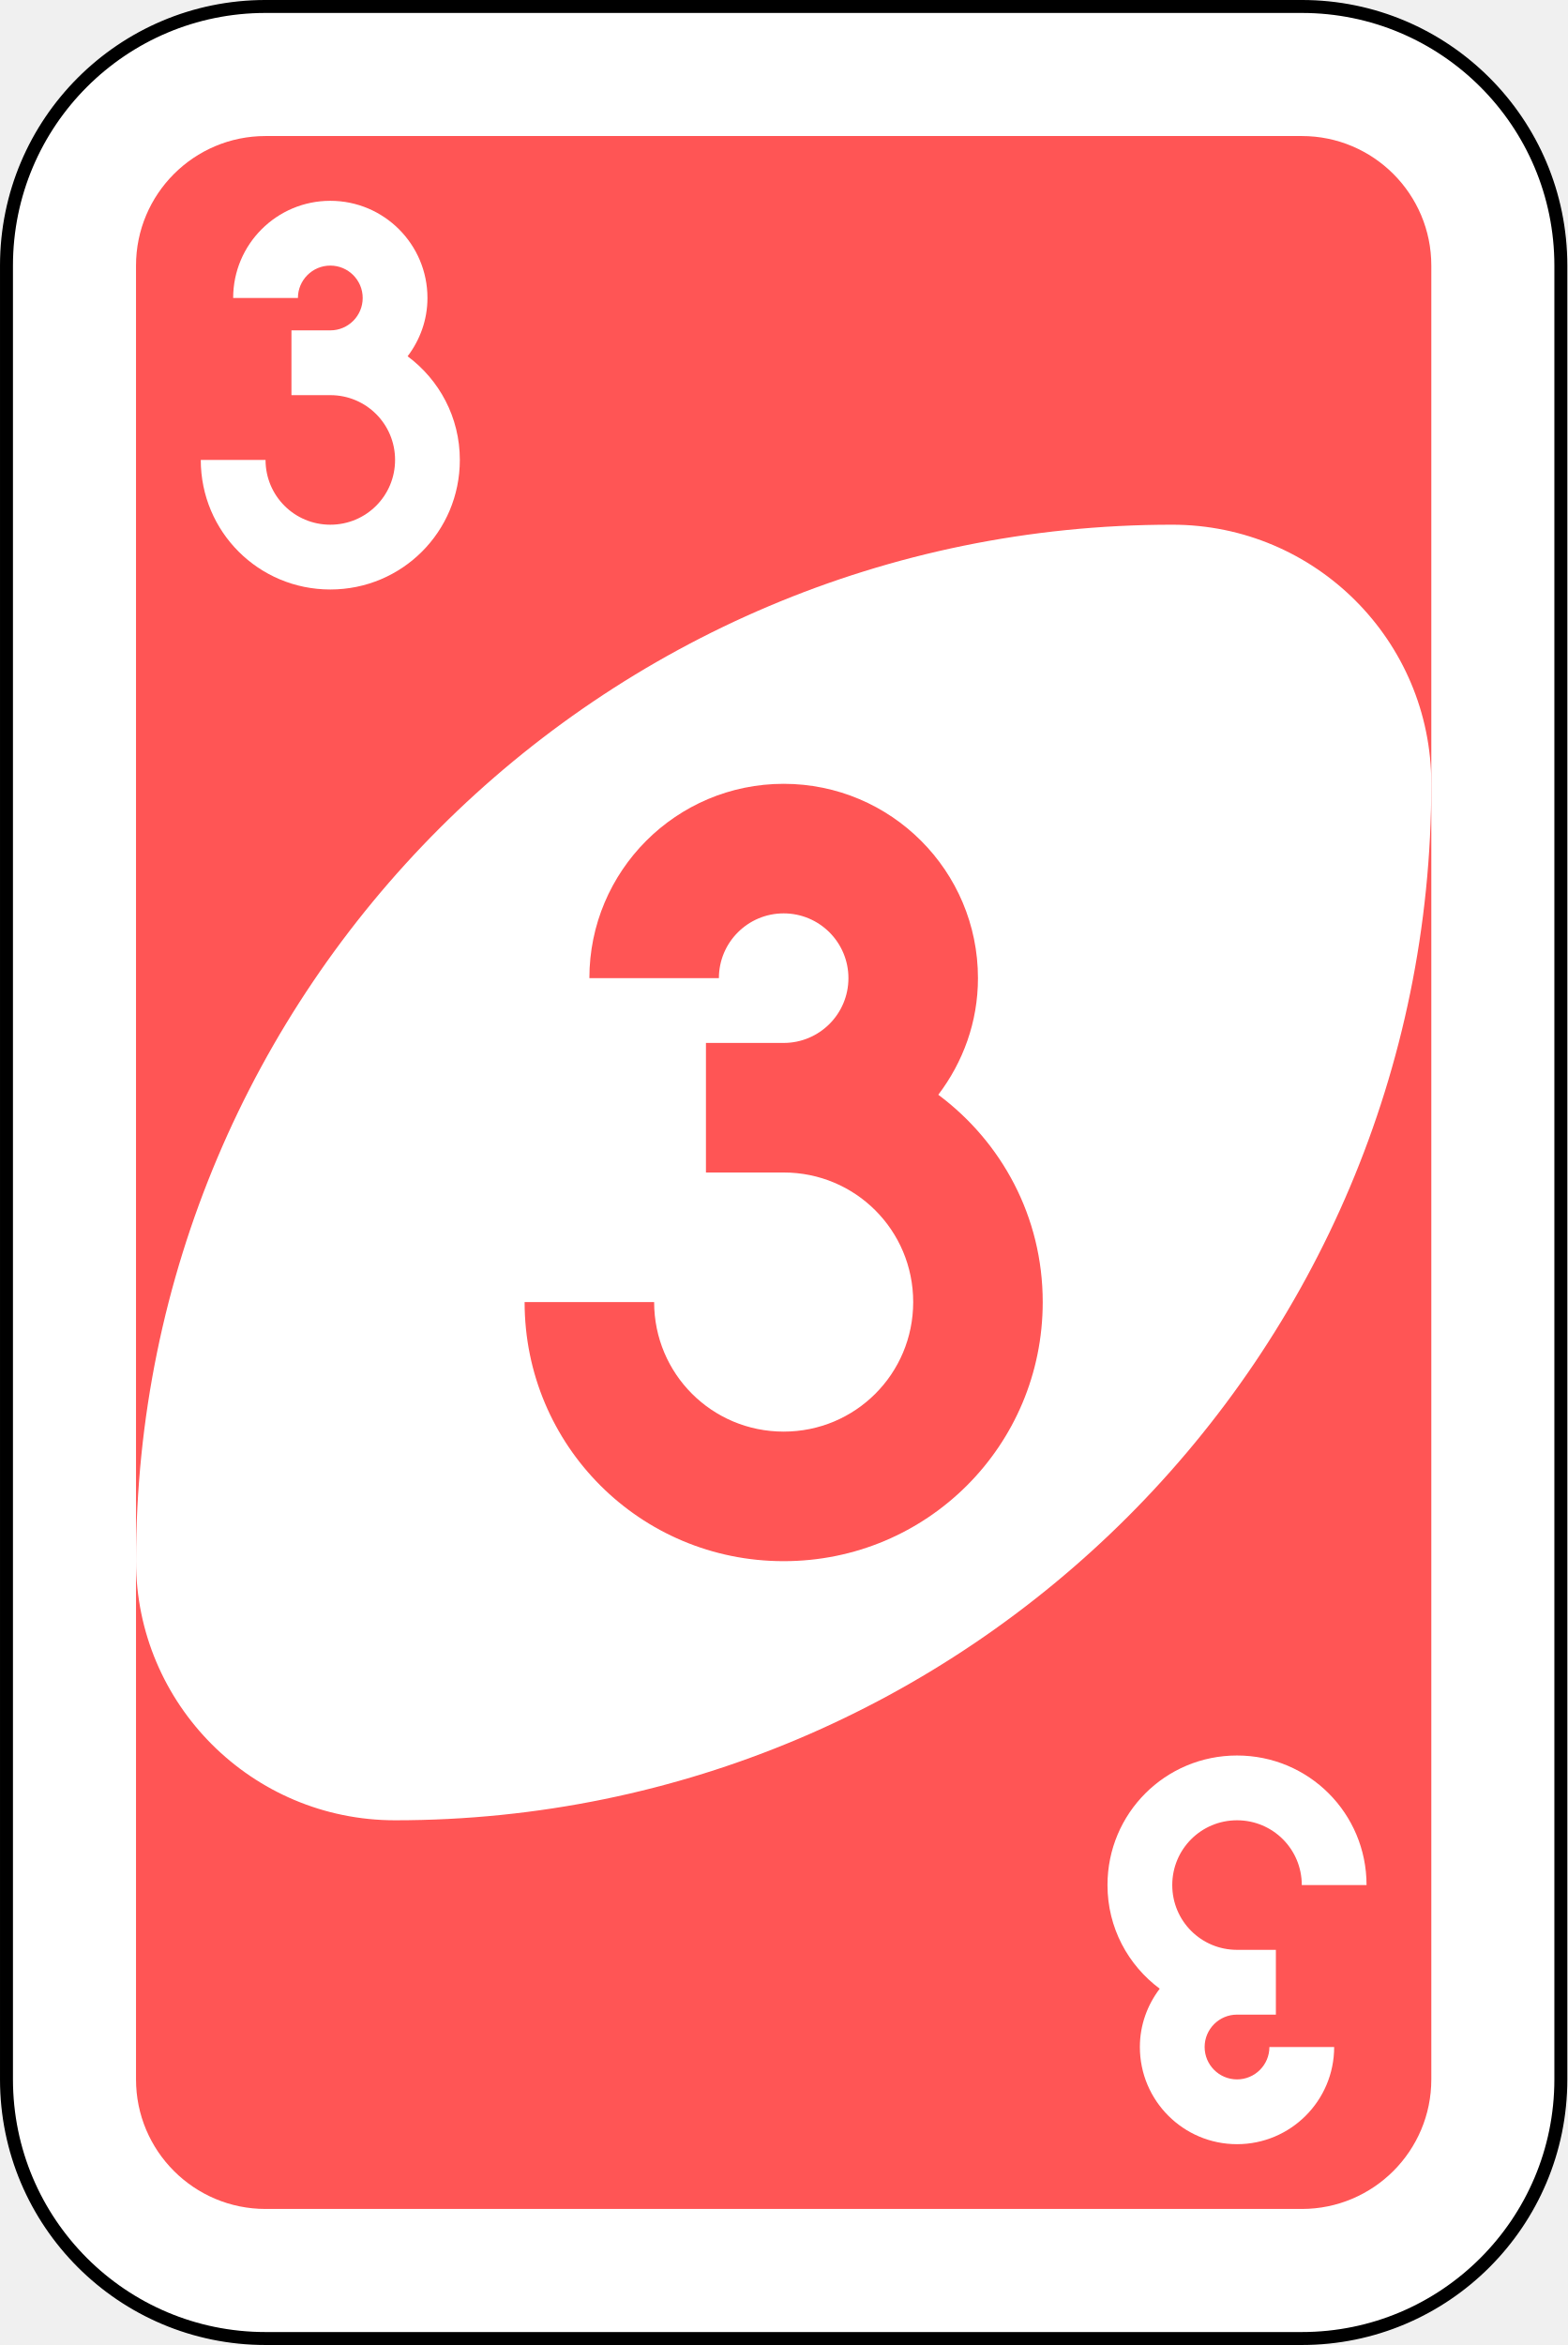
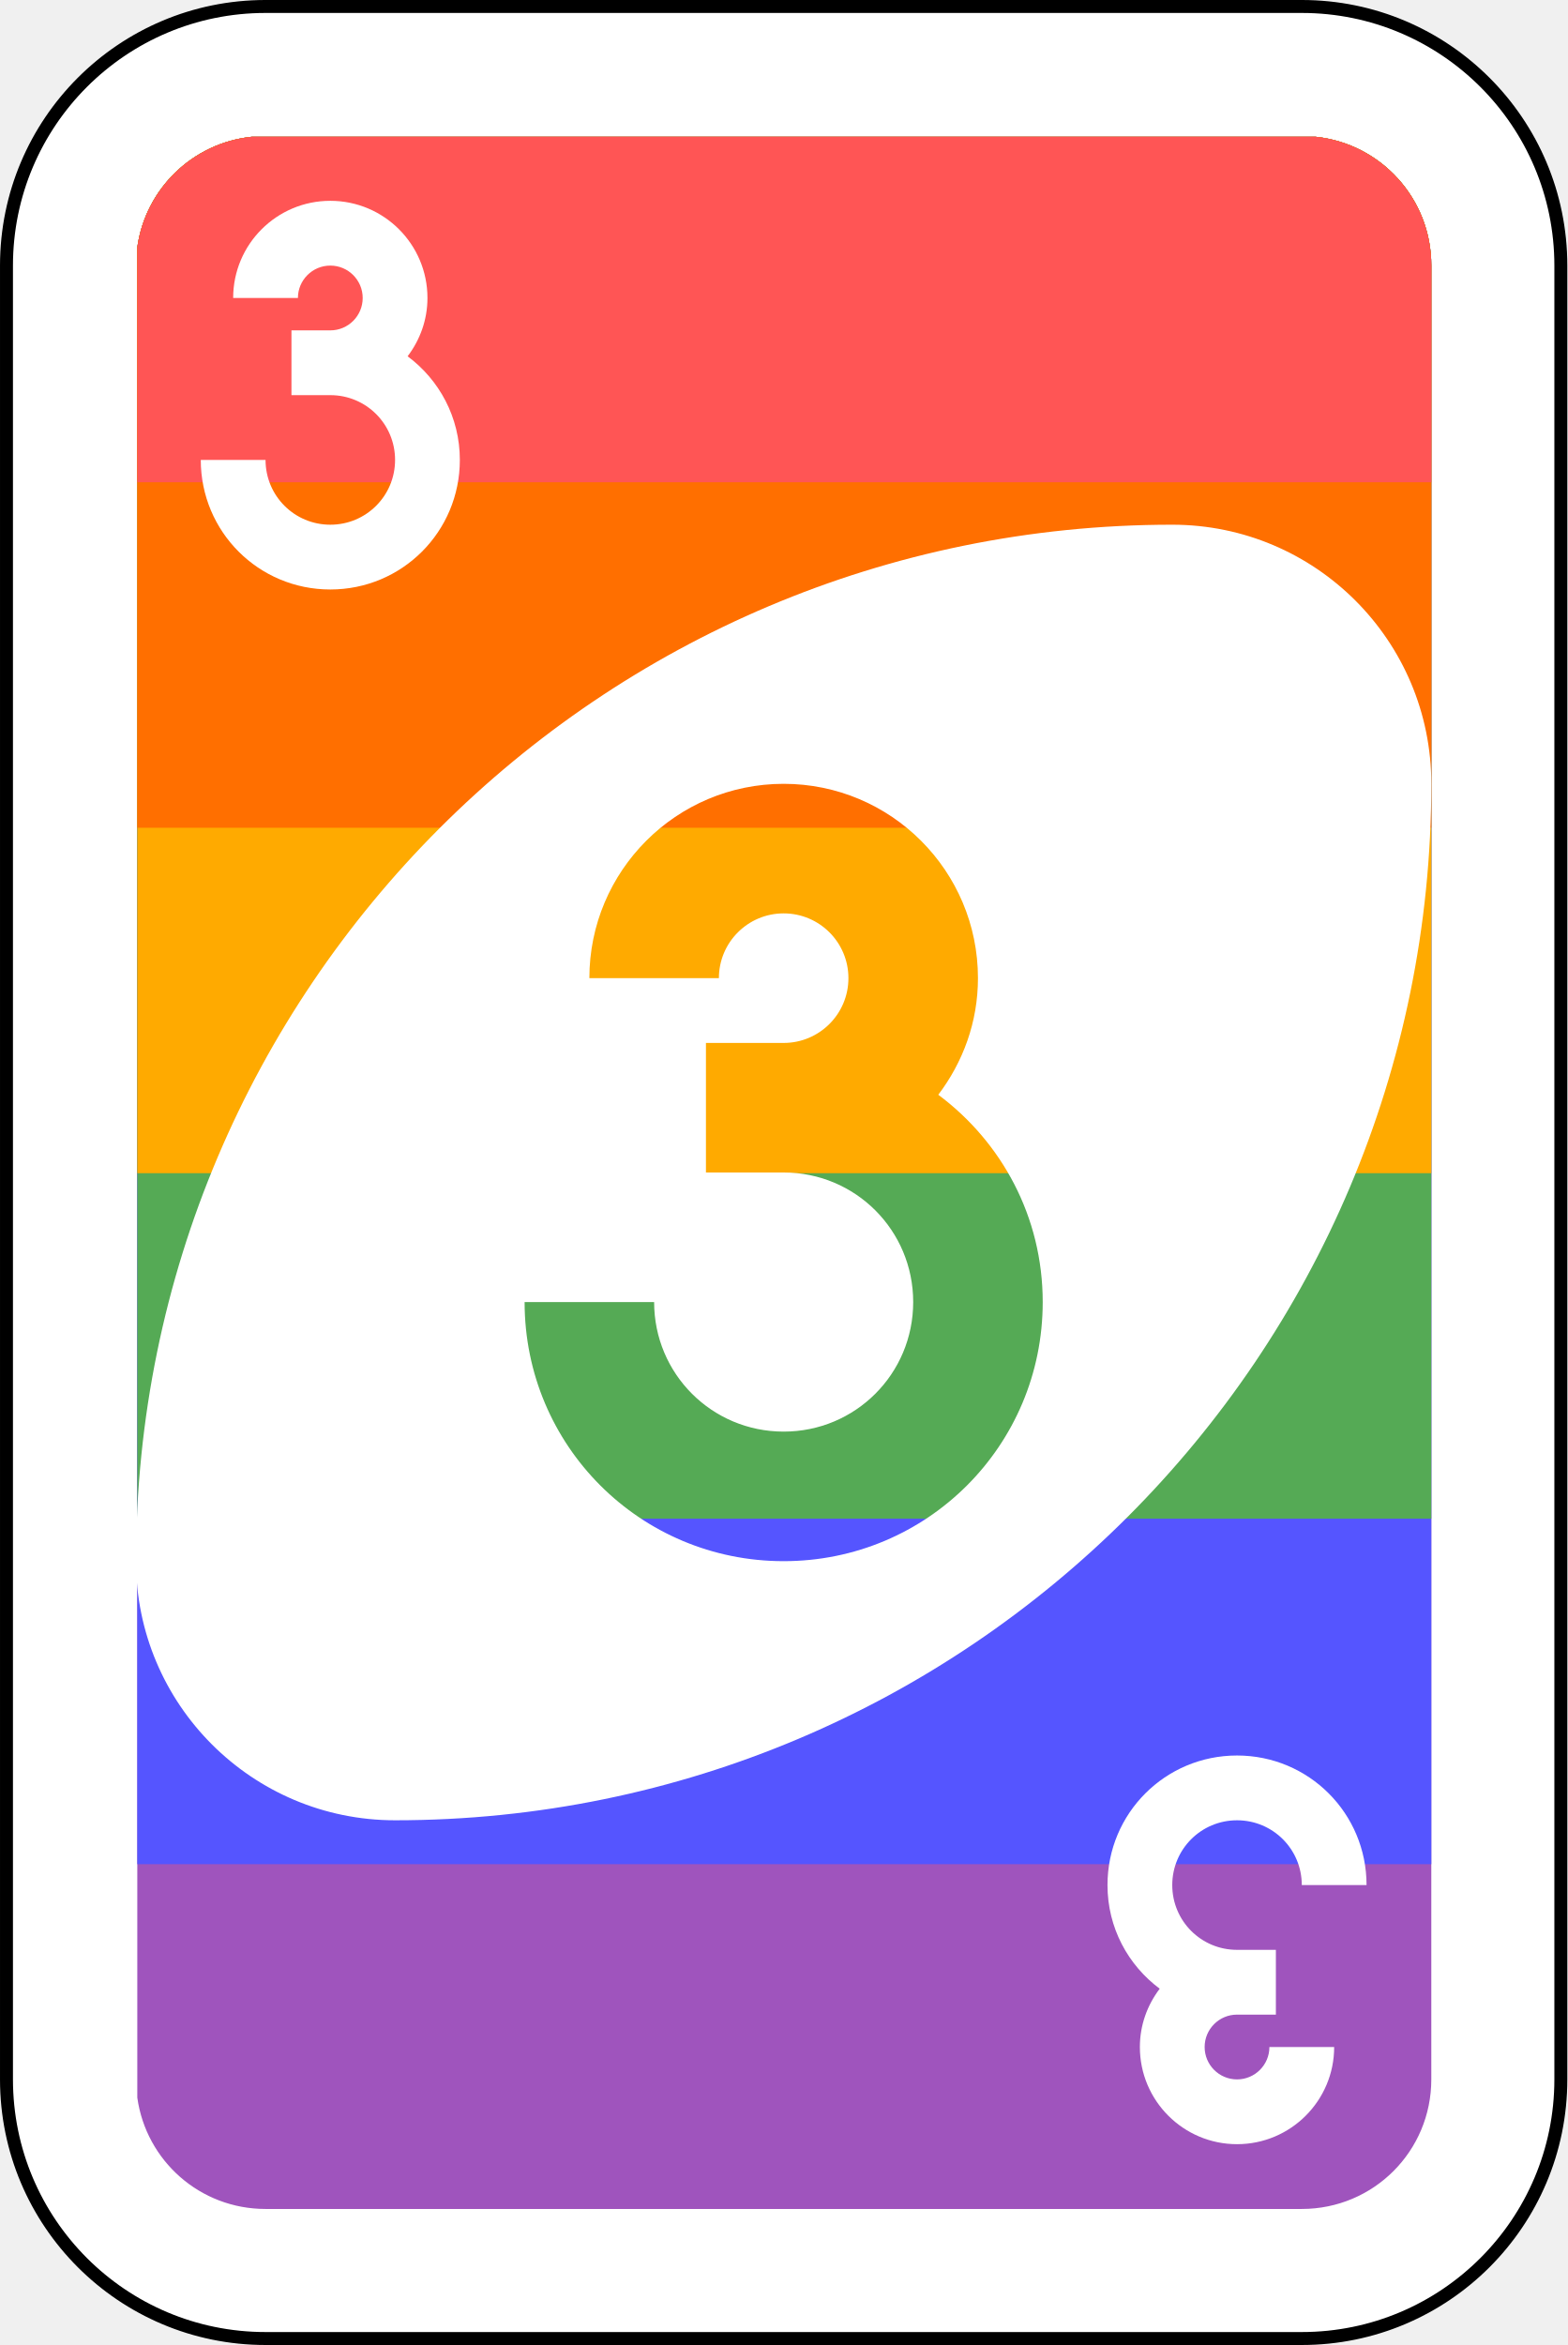
<svg xmlns="http://www.w3.org/2000/svg" width="68.298mm" height="102.164mm" viewBox="0 0 242 362" id="svg6717" version="1.1">
  <defs id="defs6719" />
  <g id="layer1" transform="translate(-236.1428,-337.0765)">
-     <g id="g6579" transform="matrix(4,0,0,4,-482.8572,-991.3724)">
-       <rect style="fill:#ffffff;fill-opacity:1;fill-rule:evenodd;stroke:#000000;stroke-width:0.5;stroke-miterlimit:4;stroke-dasharray:none" id="rect2987-8-5" y="332.362" x="180" ry="10" rx="10" height="90" width="60" />
-       <rect style="fill:#ff5555;fill-opacity:1;fill-rule:evenodd;stroke:none" id="rect3757-26-33" y="337.362" x="185" ry="5" rx="5" height="80" width="50" />
-       <path style="fill:#ffffff;fill-opacity:1;fill-rule:evenodd;stroke:none" id="path3773-0-4-8-4-60-3" d="m 225,352.362 c -22.091,0 -40,17.909 -40,40 0,5.523 4.477,10 10,10 22.091,0 40,-17.909 40,-40 0,-5.523 -4.477,-10 -10,-10 z" />
-       <path style="fill:#ff5555;fill-opacity:1;stroke:none" id="rect3163-52-9-8-1-1-2-7-3-6-4-6-1-8-7-0-1" d="m 210,362.362 c -4.142,0 -7.5,3.358 -7.5,7.5 l 5,0 c 0,-1.381 1.119,-2.5 2.5,-2.5 1.381,0 2.5,1.119 2.5,2.5 0,1.381 -1.119,2.5 -2.5,2.5 l -3,0 0,5 3,0 c 2.77,0 5,2.23 5,5 0,2.77 -2.23,5 -5,5 -2.77,0 -5,-2.23 -5,-5 l -5,0 c 0,5.54 4.46,10 10,10 5.54,0 10,-4.46 10,-10 0,-3.294 -1.588,-6.18 -4.031,-8 0.952,-1.257 1.531,-2.801 1.531,-4.5 0,-4.142 -3.358,-7.5 -7.5,-7.5 z" />
-       <path style="fill:#ffffff;fill-opacity:1;stroke:none" id="rect3163-52-9-8-1-1-2-7-3-6-4-6-1-8-7-0-6-2" d="m 192.5,339.862 c -2.071,0 -3.75,1.679 -3.75,3.75 l 2.5,0 c 0,-0.69 0.56,-1.25 1.25,-1.25 0.69,0 1.25,0.56 1.25,1.25 0,0.69 -0.56,1.25 -1.25,1.25 l -1.5,0 0,2.5 1.5,0 c 1.385,0 2.5,1.115 2.5,2.5 0,1.385 -1.115,2.5 -2.5,2.5 -1.385,0 -2.5,-1.115 -2.5,-2.5 l -2.5,0 c 0,2.77 2.23,5 5,5 2.77,0 5,-2.23 5,-5 0,-1.647 -0.794,-3.09 -2.016,-4 0.476,-0.629 0.766,-1.401 0.766,-2.25 0,-2.071 -1.679,-3.75 -3.75,-3.75 z" />
-       <path style="fill:#ffffff;fill-opacity:1;stroke:none" id="rect3163-52-9-8-1-1-2-7-3-6-4-6-1-8-7-0-6-2-6" d="m 227.5,414.862 c 2.071,0 3.75,-1.679 3.75,-3.75 l -2.5,0 c 0,0.69 -0.56,1.25 -1.25,1.25 -0.69,0 -1.25,-0.56 -1.25,-1.25 0,-0.69 0.56,-1.25 1.25,-1.25 l 1.5,0 0,-2.5 -1.5,0 c -1.385,0 -2.5,-1.115 -2.5,-2.5 0,-1.385 1.115,-2.5 2.5,-2.5 1.385,0 2.5,1.115 2.5,2.5 l 2.5,0 c 0,-2.77 -2.23,-5 -5,-5 -2.77,0 -5,2.23 -5,5 0,1.647 0.794,3.09 2.016,4 -0.476,0.629 -0.766,1.401 -0.766,2.25 0,2.071 1.679,3.75 3.75,3.75 z" />
+     <g id="layer1-2" transform="translate(2.4755859e-6,1.3466797e-5)">
+       <rect style="fill:#ffffff;fill-opacity:1;fill-rule:evenodd;stroke:#000000;stroke-width:2;stroke-miterlimit:4;stroke-dasharray:none" id="rect2987-1" y="338.076" x="237.143" ry="40" rx="40" height="360" width="240" />
+       <g id="g920" transform="matrix(0.2573999,0,0,0.666666,257.3402,358.1861)">
+         <path id="rect894" style="fill:#9f54bd;fill-opacity:1;stroke-width:0.442" d="m 41.484,22.518 c -9.764,1.015 -17.527,8.563 -18.873,18.223 V 345.395 c 1.448,10.39 10.319,18.338 21.121,18.338 H 214.4 c 11.819,0 21.332,-9.513 21.332,-21.332 V 43.732 c 0,-11.058 -8.329,-20.097 -19.082,-21.215 z" transform="matrix(3.642193,0,0,1.406251,-82.35183,-31.66455)" />
+         <path id="rect896" style="fill:#5555ff;fill-opacity:1;stroke-width:0.442" d="m 41.484,22.518 c -9.764,1.015 -17.527,8.563 -18.873,18.223 V 306.961 H 235.732 V 43.732 c 0,-11.058 -8.329,-20.097 -19.082,-21.215 z" transform="matrix(3.642193,0,0,1.406251,-82.35183,-31.66455)" />
+         <path id="rect898" style="fill:#55aa55;fill-opacity:1;stroke-width:0.442" d="m 41.484,22.518 c -9.764,1.015 -17.527,8.563 -18.873,18.223 V 250.072 H 235.732 V 43.732 c 0,-11.058 -8.329,-20.097 -19.082,-21.215 z" transform="matrix(3.642193,0,0,1.406251,-82.35183,-31.66455)" />
+         <path id="rect900" style="fill:#ffaa00;fill-opacity:1;stroke-width:0.442" d="m 41.484,22.518 c -9.764,1.015 -17.527,8.563 -18.873,18.223 V 193.184 H 235.732 V 43.732 c 0,-11.058 -8.329,-20.097 -19.082,-21.215 z" transform="matrix(3.642193,0,0,1.406251,-82.35183,-31.66455)" />
+         <path id="rect902" style="fill:#ff6f00;fill-opacity:1;stroke-width:0.442" d="m 41.484,22.518 c -9.764,1.015 -17.527,8.563 -18.873,18.223 V 136.295 H 235.732 V 43.732 c 0,-11.058 -8.329,-20.097 -19.082,-21.215 z" transform="matrix(3.642193,0,0,1.406251,-82.35183,-31.66455)" />
+         <path id="rect904" style="fill:#ff5555;fill-opacity:1;stroke-width:0.442" d="m 41.482,22.518 c -0.571,0.059 -1.133,0.145 -1.689,0.248 -0.059,0.011 -0.119,0.022 -0.178,0.033 -0.533,0.104 -1.058,0.227 -1.576,0.369 -0.076,0.021 -0.152,0.043 -0.229,0.064 -0.53,0.152 -1.054,0.321 -1.566,0.512 -0.015,0.005 -0.028,0.012 -0.043,0.018 -0.531,0.199 -1.053,0.421 -1.562,0.66 -0.015,0.007 -0.032,0.012 -0.047,0.02 -0.442,0.209 -0.871,0.44 -1.295,0.678 -0.342,0.192 -0.674,0.4 -1.004,0.609 -0.208,0.132 -0.42,0.256 -0.623,0.395 -0.51,0.349 -1.006,0.716 -1.482,1.107 -0.127,0.104 -0.243,0.221 -0.367,0.328 -0.355,0.305 -0.705,0.616 -1.039,0.943 -0.193,0.189 -0.373,0.391 -0.559,0.588 -0.246,0.261 -0.492,0.522 -0.725,0.795 -0.194,0.228 -0.38,0.465 -0.564,0.701 -0.202,0.258 -0.4,0.52 -0.59,0.787 -0.183,0.258 -0.362,0.517 -0.533,0.783 -0.173,0.268 -0.335,0.543 -0.496,0.818 -0.187,0.321 -0.378,0.639 -0.549,0.971 -0.006,0.012 -0.013,0.023 -0.02,0.035 -0.264,0.514 -0.508,1.04 -0.73,1.578 -0.442,1.071 -0.797,2.187 -1.062,3.338 -0.008,0.036 -0.017,0.073 -0.025,0.109 -0.128,0.57 -0.235,1.148 -0.316,1.734 V 79.406 H 235.732 V 43.732 c 0,-0.652 -0.033,-1.297 -0.09,-1.934 -0.005,-0.055 -0.008,-0.111 -0.014,-0.166 -0.059,-0.609 -0.147,-1.208 -0.256,-1.801 -0.014,-0.075 -0.025,-0.15 -0.039,-0.225 -0.114,-0.585 -0.254,-1.16 -0.414,-1.727 -0.02,-0.07 -0.038,-0.14 -0.059,-0.209 -0.165,-0.56 -0.351,-1.109 -0.559,-1.648 -0.029,-0.076 -0.059,-0.152 -0.09,-0.229 -0.213,-0.534 -0.447,-1.059 -0.701,-1.57 -0.035,-0.069 -0.07,-0.138 -0.105,-0.207 -0.171,-0.336 -0.365,-0.657 -0.553,-0.982 -0.177,-0.306 -0.357,-0.612 -0.549,-0.908 -0.17,-0.262 -0.349,-0.518 -0.529,-0.771 -0.209,-0.294 -0.423,-0.583 -0.646,-0.865 -0.181,-0.228 -0.365,-0.452 -0.555,-0.672 -0.245,-0.285 -0.498,-0.561 -0.758,-0.832 -0.203,-0.213 -0.409,-0.423 -0.621,-0.627 -0.262,-0.252 -0.532,-0.494 -0.807,-0.732 -0.223,-0.193 -0.445,-0.386 -0.676,-0.57 -0.291,-0.232 -0.592,-0.451 -0.895,-0.668 -0.238,-0.171 -0.475,-0.343 -0.721,-0.504 -0.311,-0.204 -0.633,-0.392 -0.955,-0.58 -0.287,-0.167 -0.57,-0.34 -0.865,-0.494 -0.079,-0.041 -0.157,-0.081 -0.236,-0.121 -0.509,-0.257 -1.029,-0.494 -1.561,-0.711 -0.06,-0.024 -0.12,-0.048 -0.18,-0.072 -0.558,-0.221 -1.125,-0.421 -1.705,-0.596 -0.038,-0.011 -0.077,-0.022 -0.115,-0.033 -0.6,-0.177 -1.211,-0.332 -1.832,-0.457 -0.004,-7.77e-4 -0.008,-0.001 -0.012,-0.002 -0.01,-0.002 -0.02,-0.002 -0.029,-0.004 -0.642,-0.127 -1.294,-0.228 -1.955,-0.297 -6.4e-4,-6.7e-5 -0.001,6.7e-5 -0.002,0 H 41.484 c -6.46e-4,6.7e-5 -0.001,-6.7e-5 -0.002,0 z" transform="matrix(3.642193,0,0,1.406251,-82.35183,-31.66455)" />
+       </g>
+       <path id="path3773-0-4-8-4-2" style="fill:#ffffff;fill-opacity:1;fill-rule:evenodd;stroke:none;stroke-width:4.267" d="m 193.066,86.4 c -94.257,0 -170.666,76.409 -170.666,170.666 0,23.564 19.102,42.666 42.666,42.666 94.257,0 170.666,-76.409 170.666,-170.666 0,-23.564 -19.102,-42.666 -42.666,-42.666 z m -64,42.666 c 17.673,0 32,14.327 32,32 0,7.248 -2.472,13.834 -6.533,19.199 10.423,7.765 17.199,20.081 17.199,34.135 0,23.637 -19.029,42.666 -42.666,42.666 -23.637,0 -42.666,-19.029 -42.666,-42.666 h 21.332 c 0,11.819 9.515,21.332 21.334,21.332 11.819,0 21.334,-9.513 21.334,-21.332 0,-11.819 -9.515,-21.334 -21.334,-21.334 h -12.799 v -21.334 h 12.799 c 5.891,0 10.666,-4.775 10.666,-10.666 0,-5.891 -4.775,-10.666 -10.666,-10.666 -5.891,0 -10.666,4.775 -10.666,10.666 H 97.066 c 0,-17.673 14.327,-32 32,-32 z" transform="matrix(0.9375,0,0,0.9375,236.1428,337.0765)" />
    </g>
+     <path style="fill:#ffffff;fill-opacity:1;stroke:none;stroke-width:4" id="rect3163-52-9-8-1-1-2-7-3-6-4-6-1-8-7-0-6-2" d="m 287.143,368.076 c -8.284,0 -15,6.716 -15,15 h 10 c 0,-2.761 2.239,-5 5,-5 2.761,0 5,2.239 5,5 0,2.761 -2.239,5 -5,5 h -6 v 10 h 6 c 5.54,0 10,4.46 10,10 0,5.54 -4.46,10 -10,10 -5.54,0 -10,-4.46 -10,-10 h -10 c 0,11.08 8.92,20 20,20 11.08,0 20,-8.92 20,-20 0,-6.588 -3.177,-12.36 -8.063,-16 1.904,-2.515 3.063,-5.603 3.063,-9 0,-8.284 -6.716,-15 -15,-15 z" />
+     <path style="fill:#ffffff;fill-opacity:1;stroke:none;stroke-width:4" id="rect3163-52-9-8-1-1-2-7-3-6-4-6-1-8-7-0-6-2-6" d="m 427.143,668.076 c 8.284,0 15,-6.716 15,-15 h -10 c 0,2.761 -2.239,5 -5,5 -2.761,0 -5,-2.239 -5,-5 0,-2.761 2.239,-5 5,-5 h 6 v -10 h -6 c -5.54,0 -10,-4.46 -10,-10 0,-5.54 4.46,-10 10,-10 5.54,0 10,4.46 10,10 h 10 c 0,-11.08 -8.92,-20 -20,-20 -11.08,0 -20,8.92 -20,20 0,6.588 3.177,12.36 8.063,16 -1.904,2.515 -3.063,5.603 -3.063,9 0,8.284 6.716,15 15,15 z" />
  </g>
</svg>
